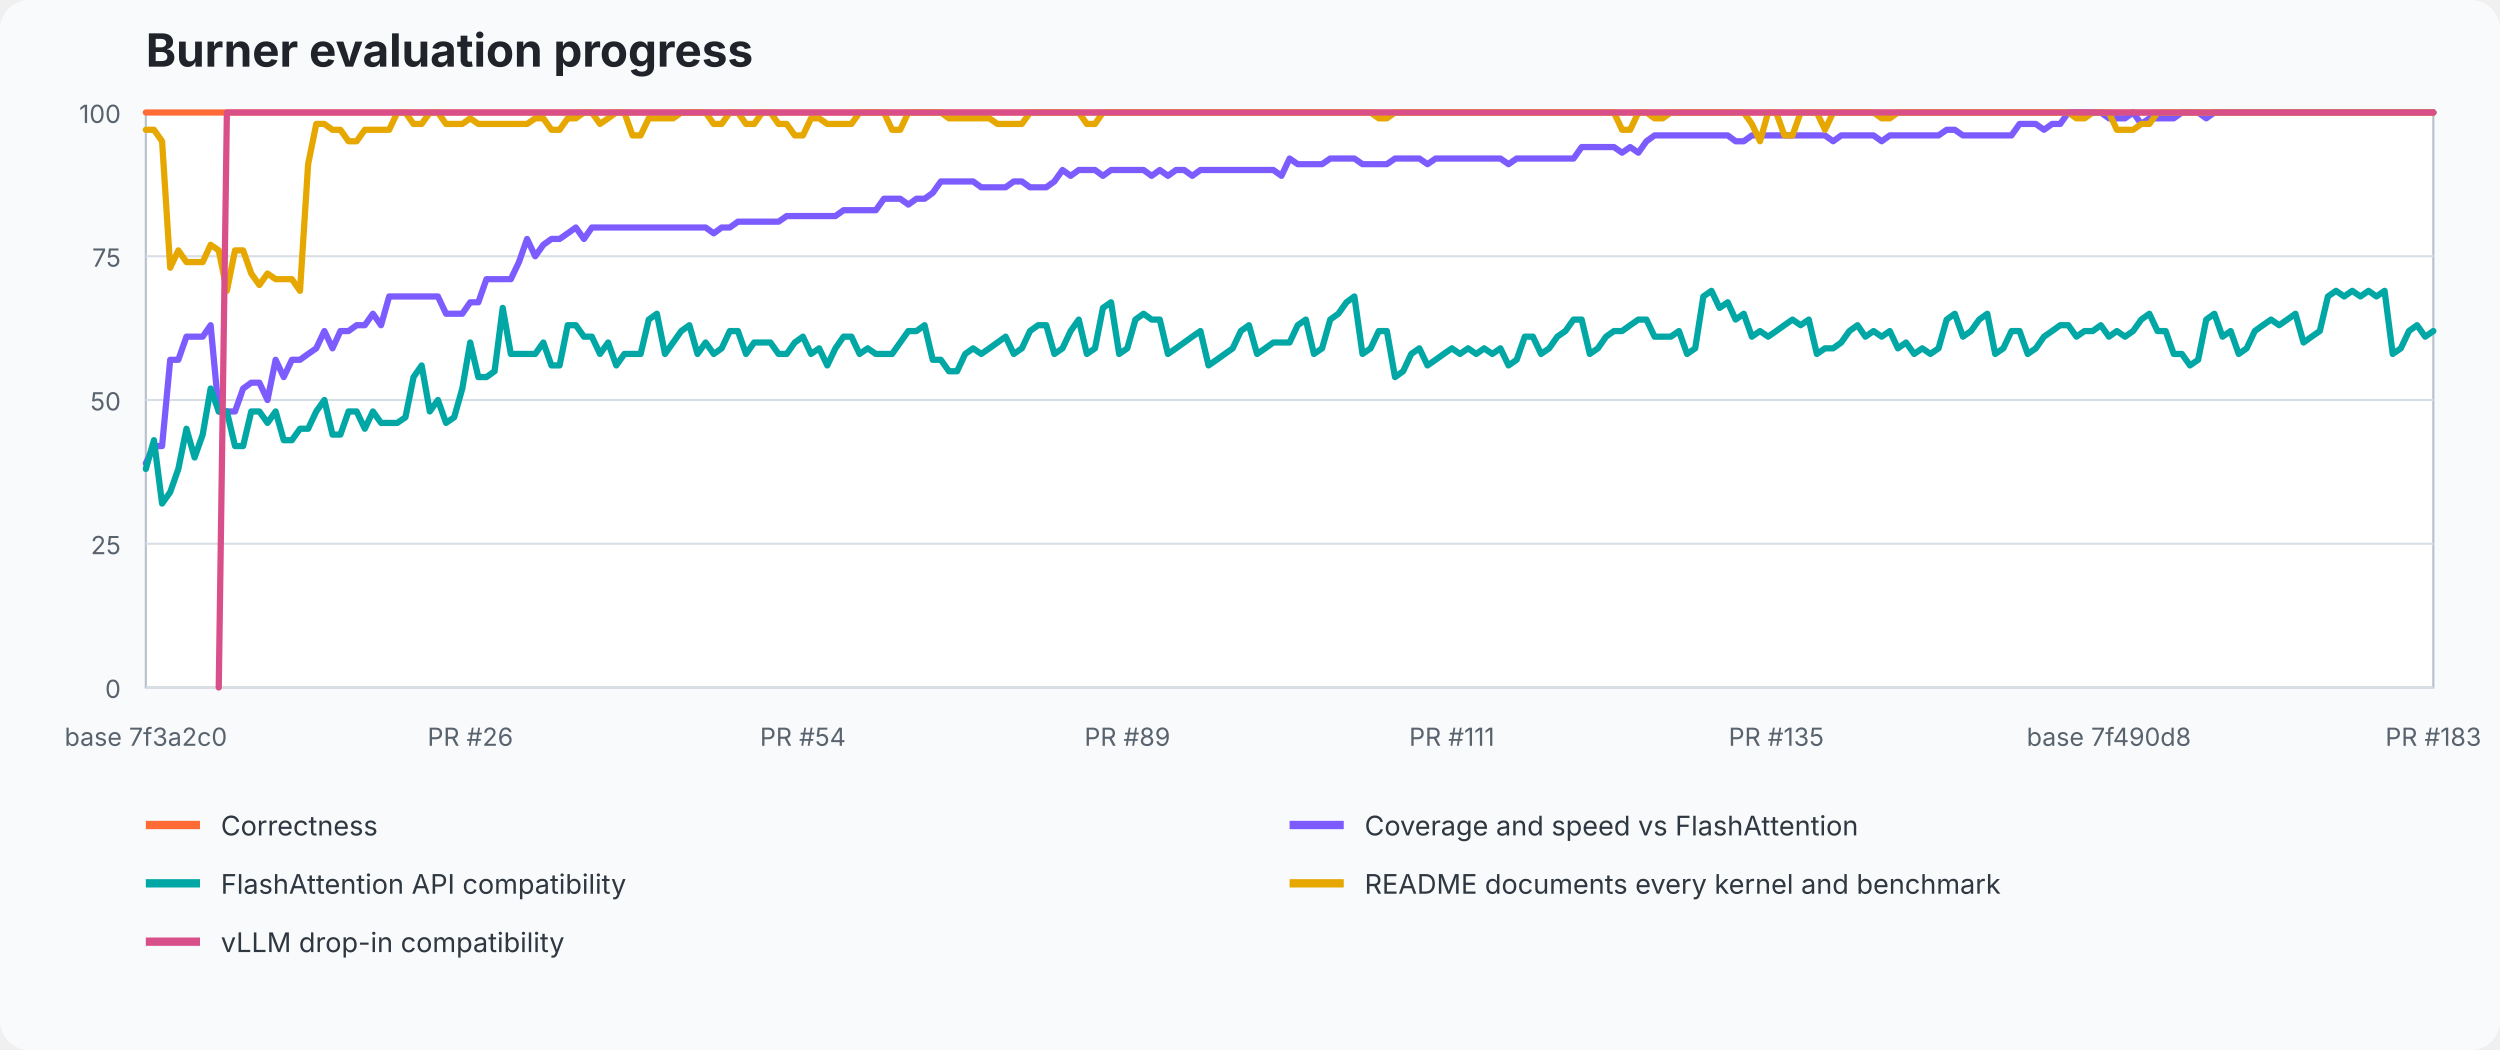
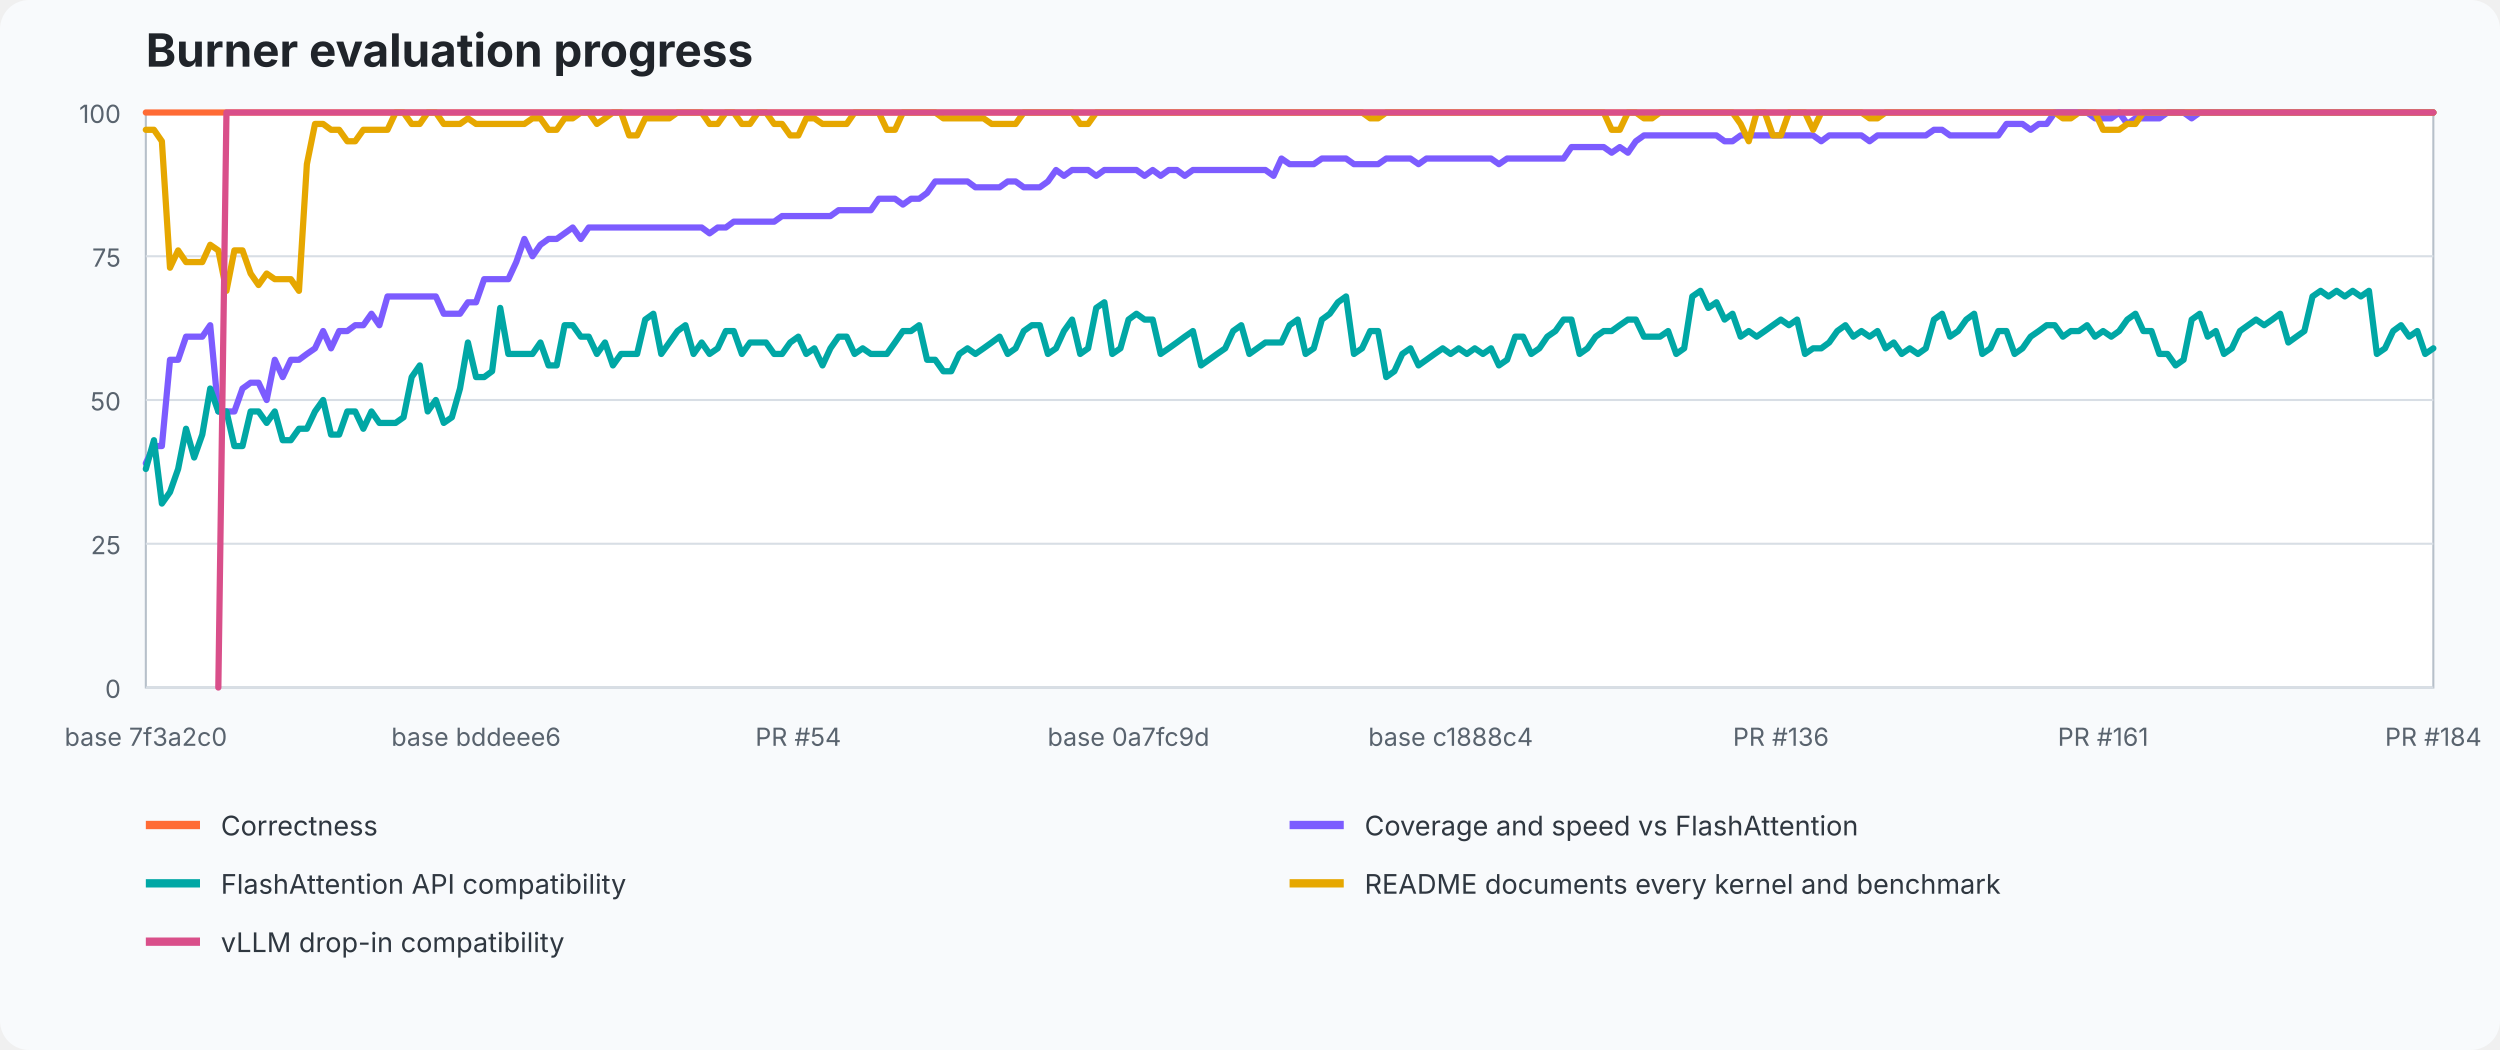
<svg xmlns="http://www.w3.org/2000/svg" width="1200" height="504" viewBox="0 0 1200 504" role="img" aria-labelledby="title desc">
  <style>text{font-family:ui-sans-serif,system-ui,-apple-system,BlinkMacSystemFont,"Segoe UI",sans-serif}.title{font-size:22px;font-weight:700;fill:#20242a}.axis{font-size:12px;fill:#59636e}.legend{font-size:13px;fill:#2f3740}.grid{stroke:#d8dee5;stroke-width:1}.plot{fill:#fff;stroke:#b7c0ca}</style>
  <rect width="100%" height="100%" fill="#f8fafc" rx="14" />
  <text x="70" y="32" class="title">Burner evaluation progress</text>
  <rect x="70" y="54" width="1098" height="276" class="plot" />
  <line x1="70" y1="330" x2="1168" y2="330" class="grid" />
  <text x="58" y="335" text-anchor="end" class="axis">0</text>
  <line x1="70" y1="261" x2="1168" y2="261" class="grid" />
  <text x="58" y="266" text-anchor="end" class="axis">25</text>
  <line x1="70" y1="192" x2="1168" y2="192" class="grid" />
  <text x="58" y="197" text-anchor="end" class="axis">50</text>
  <line x1="70" y1="123" x2="1168" y2="123" class="grid" />
  <text x="58" y="128" text-anchor="end" class="axis">75</text>
  <line x1="70" y1="54" x2="1168" y2="54" class="grid" />
  <text x="58" y="59" text-anchor="end" class="axis">100</text>
-   <polyline points="70.0,54.0 73.9,54.0 77.8,54.0 81.7,54.0 85.6,54.0 89.5,54.0 93.4,54.0 97.3,54.0 101.1,54.0 105.0,54.0 108.9,54.0 112.8,54.0 116.7,54.0 120.6,54.0 124.5,54.0 128.4,54.0 132.3,54.0 136.2,54.0 140.1,54.0 144.0,54.0 147.9,54.0 151.8,54.0 155.7,54.0 159.6,54.0 163.4,54.0 167.3,54.0 171.2,54.0 175.1,54.0 179.0,54.0 182.9,54.0 186.8,54.0 190.7,54.0 194.6,54.0 198.5,54.0 202.4,54.0 206.3,54.0 210.2,54.0 214.1,54.0 218.0,54.0 221.9,54.0 225.7,54.0 229.6,54.0 233.5,54.0 237.4,54.0 241.3,54.0 245.2,54.0 249.1,54.0 253.0,54.0 256.9,54.0 260.8,54.0 264.7,54.0 268.6,54.0 272.5,54.0 276.4,54.0 280.3,54.0 284.1,54.0 288.0,54.0 291.9,54.0 295.8,54.0 299.7,54.0 303.6,54.0 307.5,54.0 311.4,54.0 315.3,54.0 319.2,54.0 323.1,54.0 327.0,54.0 330.9,54.0 334.8,54.0 338.7,54.0 342.6,54.0 346.4,54.0 350.3,54.0 354.2,54.0 358.1,54.0 362.0,54.0 365.9,54.0 369.8,54.0 373.7,54.0 377.6,54.0 381.5,54.0 385.4,54.0 389.3,54.0 393.2,54.0 397.1,54.0 401.0,54.0 404.9,54.0 408.7,54.0 412.6,54.0 416.5,54.0 420.4,54.0 424.3,54.0 428.2,54.0 432.1,54.0 436.0,54.0 439.9,54.0 443.8,54.0 447.7,54.0 451.6,54.0 455.5,54.0 459.4,54.0 463.3,54.0 467.1,54.0 471.0,54.0 474.9,54.0 478.8,54.0 482.7,54.0 486.6,54.0 490.5,54.0 494.4,54.0 498.3,54.0 502.2,54.0 506.1,54.0 510.0,54.0 513.9,54.0 517.8,54.0 521.7,54.0 525.6,54.0 529.4,54.0 533.3,54.0 537.2,54.0 541.1,54.0 545.0,54.0 548.9,54.0 552.8,54.0 556.7,54.0 560.6,54.0 564.5,54.0 568.4,54.0 572.3,54.0 576.2,54.0 580.1,54.0 584.0,54.0 587.9,54.0 591.7,54.0 595.6,54.0 599.5,54.0 603.4,54.0 607.3,54.0 611.2,54.0 615.1,54.0 619.0,54.0 622.9,54.0 626.8,54.0 630.7,54.0 634.6,54.0 638.5,54.0 642.4,54.0 646.3,54.0 650.1,54.0 654.0,54.0 657.9,54.0 661.8,54.0 665.7,54.0 669.6,54.0 673.5,54.0 677.4,54.0 681.3,54.0 685.2,54.0 689.1,54.0 693.0,54.0 696.9,54.0 700.8,54.0 704.7,54.0 708.6,54.0 712.4,54.0 716.3,54.0 720.2,54.0 724.1,54.0 728.0,54.0 731.9,54.0 735.8,54.0 739.7,54.0 743.6,54.0 747.5,54.0 751.4,54.0 755.3,54.0 759.2,54.0 763.1,54.0 767.0,54.0 770.9,54.0 774.7,54.0 778.6,54.0 782.5,54.0 786.4,54.0 790.3,54.0 794.2,54.0 798.1,54.0 802.0,54.0 805.9,54.0 809.8,54.0 813.7,54.0 817.6,54.0 821.5,54.0 825.4,54.0 829.3,54.0 833.1,54.0 837.0,54.0 840.9,54.0 844.8,54.0 848.7,54.0 852.6,54.0 856.5,54.0 860.4,54.0 864.3,54.0 868.2,54.0 872.1,54.0 876.0,54.0 879.9,54.0 883.8,54.0 887.7,54.0 891.6,54.0 895.4,54.0 899.3,54.0 903.2,54.0 907.1,54.0 911.0,54.0 914.9,54.0 918.8,54.0 922.7,54.0 926.6,54.0 930.5,54.0 934.4,54.0 938.3,54.0 942.2,54.0 946.1,54.0 950.0,54.0 953.9,54.0 957.7,54.0 961.6,54.0 965.5,54.0 969.4,54.0 973.3,54.0 977.2,54.0 981.1,54.0 985.0,54.0 988.9,54.0 992.8,54.0 996.7,54.0 1000.6,54.0 1004.5,54.0 1008.4,54.0 1012.3,54.0 1016.1,54.0 1020.0,54.0 1023.9,54.0 1027.8,54.0 1031.7,54.0 1035.6,54.0 1039.5,54.0 1043.4,54.0 1047.3,54.0 1051.2,54.0 1055.1,54.0 1059.0,54.0 1062.9,54.0 1066.8,54.0 1070.7,54.0 1074.6,54.0 1078.4,54.0 1082.3,54.0 1086.2,54.0 1090.1,54.0 1094.0,54.0 1097.9,54.0 1101.8,54.0 1105.7,54.0 1109.6,54.0 1113.5,54.0 1117.4,54.0 1121.3,54.0 1125.2,54.0 1129.1,54.0 1133.0,54.0 1136.9,54.0 1140.7,54.0 1144.6,54.0 1148.5,54.0 1152.4,54.0 1156.3,54.0 1160.2,54.0 1164.1,54.0 1168.0,54.0" fill="none" stroke="#ff6b35" stroke-width="3" stroke-linejoin="round" stroke-linecap="round" />
-   <polyline points="70.0,222.4 73.9,214.1 77.8,214.1 81.7,172.7 85.6,172.7 89.5,161.6 93.4,161.6 97.3,161.6 101.1,156.1 105.0,197.5 108.9,197.5 112.8,197.5 116.7,186.5 120.6,183.7 124.5,183.7 128.4,192.0 132.3,172.7 136.2,181.0 140.1,172.7 144.0,172.7 147.9,169.9 151.8,167.2 155.7,158.9 159.6,167.2 163.4,158.9 167.3,158.9 171.2,156.1 175.1,156.1 179.0,150.6 182.9,156.1 186.8,142.3 190.7,142.3 194.6,142.3 198.5,142.3 202.4,142.3 206.3,142.3 210.2,142.3 214.1,150.6 218.0,150.6 221.9,150.6 225.7,145.1 229.6,145.1 233.5,134.0 237.4,134.0 241.3,134.0 245.2,134.0 249.1,125.8 253.0,114.7 256.9,123.0 260.8,117.5 264.7,114.7 268.6,114.7 272.5,112.0 276.4,109.2 280.3,114.7 284.1,109.2 288.0,109.2 291.9,109.2 295.8,109.2 299.7,109.2 303.6,109.2 307.5,109.2 311.4,109.2 315.3,109.2 319.2,109.2 323.1,109.2 327.0,109.2 330.9,109.2 334.8,109.2 338.7,109.2 342.6,112.0 346.4,109.2 350.3,109.2 354.2,106.4 358.1,106.4 362.0,106.4 365.9,106.4 369.8,106.4 373.7,106.4 377.6,103.7 381.5,103.7 385.4,103.7 389.3,103.7 393.2,103.7 397.1,103.7 401.0,103.7 404.9,100.9 408.7,100.9 412.6,100.9 416.5,100.9 420.4,100.9 424.3,95.4 428.2,95.4 432.1,95.4 436.0,98.2 439.9,95.4 443.8,95.4 447.7,92.6 451.6,87.1 455.5,87.1 459.4,87.1 463.3,87.1 467.1,87.1 471.0,89.9 474.9,89.9 478.8,89.9 482.7,89.9 486.6,87.1 490.5,87.1 494.4,89.9 498.3,89.9 502.2,89.9 506.1,87.1 510.0,81.6 513.9,84.4 517.8,81.6 521.7,81.6 525.6,81.6 529.4,84.4 533.3,81.6 537.2,81.6 541.1,81.6 545.0,81.6 548.9,81.6 552.8,84.4 556.7,81.6 560.6,84.4 564.5,81.6 568.4,81.6 572.3,84.4 576.2,81.6 580.1,81.6 584.0,81.6 587.9,81.6 591.7,81.6 595.6,81.6 599.5,81.6 603.4,81.6 607.3,81.6 611.2,81.6 615.1,84.4 619.0,76.1 622.9,78.8 626.8,78.8 630.7,78.8 634.6,78.8 638.5,76.1 642.4,76.1 646.3,76.1 650.1,76.1 654.0,78.8 657.9,78.8 661.8,78.8 665.7,78.8 669.6,76.1 673.5,76.1 677.4,76.1 681.3,76.1 685.2,78.8 689.1,76.1 693.0,76.1 696.9,76.1 700.8,76.1 704.7,76.1 708.6,76.1 712.4,76.1 716.3,76.1 720.2,76.1 724.1,78.8 728.0,76.1 731.9,76.1 735.8,76.1 739.7,76.1 743.6,76.1 747.5,76.1 751.4,76.1 755.3,76.1 759.2,70.6 763.1,70.6 767.0,70.6 770.9,70.6 774.7,70.6 778.6,73.3 782.5,70.6 786.4,73.3 790.3,67.8 794.2,65.0 798.1,65.0 802.0,65.0 805.9,65.0 809.8,65.0 813.7,65.0 817.6,65.0 821.5,65.0 825.4,65.0 829.3,65.0 833.1,67.8 837.0,67.8 840.9,65.0 844.8,65.0 848.7,65.0 852.6,65.0 856.5,65.0 860.4,65.0 864.3,65.0 868.2,65.0 872.1,65.0 876.0,65.0 879.9,67.8 883.8,65.0 887.7,65.0 891.6,65.0 895.4,65.0 899.3,65.0 903.2,67.8 907.1,65.0 911.0,65.0 914.9,65.0 918.8,65.0 922.7,65.0 926.6,65.0 930.5,65.0 934.4,62.3 938.3,62.3 942.2,65.0 946.1,65.0 950.0,65.0 953.9,65.0 957.7,65.0 961.6,65.0 965.5,65.0 969.4,59.5 973.3,59.5 977.2,59.5 981.1,62.3 985.0,59.5 988.9,59.5 992.8,54.0 996.7,54.0 1000.6,54.0 1004.5,54.0 1008.4,54.0 1012.3,56.8 1016.1,56.8 1020.0,56.8 1023.9,54.0 1027.8,59.5 1031.7,56.8 1035.6,56.8 1039.5,56.8 1043.4,56.8 1047.3,54.0 1051.2,54.0 1055.1,54.0 1059.0,56.8 1062.9,54.0 1066.8,54.0 1070.7,54.0 1074.6,54.0 1078.4,54.0 1082.3,54.0 1086.2,54.0 1090.1,54.0 1094.0,54.0 1097.9,54.0 1101.8,54.0 1105.7,54.0 1109.6,54.0 1113.5,54.0 1117.4,54.0 1121.3,54.0 1125.2,54.0 1129.1,54.0 1133.0,54.0 1136.9,54.0 1140.7,54.0 1144.6,54.0 1148.5,54.0 1152.4,54.0 1156.3,54.0 1160.2,54.0 1164.1,54.0 1168.0,54.0" fill="none" stroke="#7c5cff" stroke-width="3" stroke-linejoin="round" stroke-linecap="round" />
-   <polyline points="70.0,225.1 73.9,211.3 77.8,241.7 81.7,236.2 85.6,225.1 89.5,205.8 93.4,219.6 97.3,208.6 101.1,186.5 105.0,197.5 108.9,197.5 112.8,214.1 116.7,214.1 120.6,197.5 124.5,197.5 128.4,203.0 132.3,197.5 136.2,211.3 140.1,211.3 144.0,205.8 147.9,205.8 151.8,197.5 155.7,192.0 159.6,208.6 163.4,208.6 167.3,197.5 171.2,197.5 175.1,205.8 179.0,197.5 182.9,203.0 186.8,203.0 190.7,203.0 194.6,200.3 198.5,181.0 202.4,175.4 206.3,197.5 210.2,192.0 214.1,203.0 218.0,200.3 221.9,186.5 225.7,164.4 229.6,181.0 233.5,181.0 237.4,178.2 241.3,147.8 245.2,169.9 249.1,169.9 253.0,169.9 256.9,169.9 260.8,164.4 264.7,175.4 268.6,175.4 272.5,156.1 276.4,156.1 280.3,161.6 284.1,161.6 288.0,169.9 291.9,164.4 295.8,175.4 299.7,169.9 303.6,169.9 307.5,169.9 311.4,153.4 315.3,150.6 319.2,169.9 323.1,164.4 327.0,158.9 330.9,156.1 334.8,169.9 338.7,164.4 342.6,169.9 346.4,167.2 350.3,158.9 354.2,158.9 358.1,169.9 362.0,164.4 365.9,164.4 369.8,164.4 373.7,169.9 377.6,169.9 381.5,164.4 385.4,161.6 389.3,169.9 393.2,167.2 397.1,175.4 401.0,167.2 404.9,161.6 408.7,161.6 412.6,169.9 416.5,167.2 420.4,169.9 424.3,169.9 428.2,169.9 432.1,164.4 436.0,158.9 439.9,158.9 443.8,156.1 447.7,172.7 451.6,172.7 455.5,178.2 459.4,178.2 463.3,169.9 467.1,167.2 471.0,169.9 474.9,167.2 478.8,164.4 482.7,161.6 486.6,169.9 490.5,167.2 494.4,158.9 498.3,156.1 502.2,156.1 506.1,169.9 510.0,167.2 513.9,158.9 517.8,153.4 521.7,169.9 525.6,167.2 529.4,147.8 533.3,145.1 537.2,169.9 541.1,167.2 545.0,153.4 548.9,150.6 552.8,153.4 556.7,153.4 560.6,169.9 564.5,167.2 568.4,164.4 572.3,161.6 576.2,158.9 580.1,175.4 584.0,172.7 587.9,169.9 591.7,167.2 595.6,158.9 599.5,156.1 603.4,169.9 607.3,167.2 611.2,164.4 615.1,164.4 619.0,164.4 622.9,156.1 626.8,153.4 630.7,169.9 634.6,167.2 638.5,153.4 642.4,150.6 646.3,145.1 650.1,142.3 654.0,169.9 657.9,167.2 661.8,158.9 665.7,158.9 669.6,181.0 673.5,178.2 677.4,169.9 681.3,167.2 685.2,175.4 689.1,172.7 693.0,169.9 696.9,167.2 700.8,169.9 704.7,167.2 708.6,169.9 712.4,167.2 716.3,169.9 720.2,167.2 724.1,175.4 728.0,172.7 731.9,161.6 735.8,161.6 739.7,169.9 743.6,167.2 747.5,161.6 751.4,158.9 755.3,153.4 759.2,153.4 763.1,169.9 767.0,167.2 770.9,161.6 774.7,158.9 778.6,158.9 782.5,156.1 786.4,153.4 790.3,153.4 794.2,161.6 798.1,161.6 802.0,161.6 805.9,158.9 809.8,169.9 813.7,167.2 817.6,142.3 821.5,139.6 825.4,147.8 829.3,145.1 833.1,153.4 837.0,150.6 840.9,161.6 844.8,158.9 848.7,161.6 852.6,158.9 856.5,156.1 860.4,153.4 864.3,156.1 868.2,153.4 872.1,169.9 876.0,167.2 879.9,167.2 883.8,164.4 887.7,158.9 891.6,156.1 895.4,161.6 899.3,158.9 903.2,161.6 907.1,158.9 911.0,167.2 914.9,164.4 918.8,169.9 922.7,167.2 926.6,169.9 930.5,167.2 934.4,153.4 938.3,150.6 942.2,161.6 946.1,158.9 950.0,153.4 953.9,150.6 957.7,169.9 961.6,167.2 965.5,158.9 969.4,158.9 973.3,169.9 977.2,167.2 981.1,161.6 985.0,158.9 988.9,156.1 992.8,156.1 996.7,161.6 1000.6,158.9 1004.5,158.9 1008.4,156.1 1012.3,161.6 1016.1,158.9 1020.0,161.6 1023.9,158.9 1027.8,153.4 1031.7,150.6 1035.6,158.9 1039.5,158.9 1043.4,169.9 1047.3,169.9 1051.2,175.4 1055.1,172.7 1059.0,153.4 1062.9,150.6 1066.8,161.6 1070.7,158.9 1074.6,169.9 1078.4,167.2 1082.3,158.9 1086.2,156.1 1090.1,153.4 1094.0,156.1 1097.9,153.4 1101.8,150.6 1105.7,164.4 1109.6,161.6 1113.5,158.9 1117.4,142.3 1121.3,139.6 1125.2,142.3 1129.1,139.6 1133.0,142.3 1136.9,139.6 1140.7,142.3 1144.6,139.6 1148.5,169.9 1152.4,167.2 1156.3,158.9 1160.2,156.1 1164.1,161.6 1168.0,158.9" fill="none" stroke="#00a7a5" stroke-width="3" stroke-linejoin="round" stroke-linecap="round" />
-   <polyline points="70.0,62.3 73.9,62.3 77.8,67.8 81.7,128.5 85.6,120.2 89.5,125.8 93.4,125.8 97.3,125.8 101.1,117.5 105.0,120.2 108.9,139.6 112.8,120.2 116.7,120.2 120.6,131.3 124.5,136.8 128.4,131.3 132.3,134.0 136.2,134.0 140.1,134.0 144.0,139.6 147.9,78.8 151.8,59.5 155.7,59.5 159.6,62.3 163.4,62.3 167.3,67.8 171.2,67.8 175.1,62.3 179.0,62.3 182.9,62.3 186.8,62.3 190.7,54.0 194.6,54.0 198.5,59.5 202.4,59.5 206.3,54.0 210.2,54.0 214.1,59.5 218.0,59.5 221.9,59.5 225.7,56.8 229.6,59.5 233.5,59.5 237.4,59.5 241.3,59.5 245.2,59.5 249.1,59.5 253.0,59.5 256.9,56.8 260.8,56.8 264.7,62.3 268.6,62.3 272.5,56.8 276.4,56.8 280.3,54.0 284.1,54.0 288.0,59.5 291.9,56.8 295.8,54.0 299.7,54.0 303.6,65.0 307.5,65.0 311.4,56.8 315.3,56.8 319.2,56.8 323.1,56.8 327.0,54.0 330.9,54.0 334.8,54.0 338.7,54.0 342.6,59.5 346.4,59.5 350.3,54.0 354.2,54.0 358.1,59.5 362.0,59.5 365.9,54.0 369.8,54.0 373.7,59.5 377.6,59.5 381.5,65.0 385.4,65.0 389.3,56.8 393.2,56.8 397.1,59.5 401.0,59.5 404.9,59.5 408.7,59.5 412.6,54.0 416.5,54.0 420.4,54.0 424.3,54.0 428.2,62.3 432.1,62.3 436.0,54.0 439.9,54.0 443.8,54.0 447.7,54.0 451.6,54.0 455.5,56.8 459.4,56.8 463.3,56.8 467.1,56.8 471.0,56.8 474.9,56.8 478.8,59.5 482.7,59.5 486.6,59.5 490.5,59.5 494.4,54.0 498.3,54.0 502.2,54.0 506.1,54.0 510.0,54.0 513.9,54.0 517.8,54.0 521.7,59.5 525.6,59.5 529.4,54.0 533.3,54.0 537.2,54.0 541.1,54.0 545.0,54.0 548.9,54.0 552.8,54.0 556.7,54.0 560.6,54.0 564.5,54.0 568.4,54.0 572.3,54.0 576.2,54.0 580.1,54.0 584.0,54.0 587.9,54.0 591.7,54.0 595.6,54.0 599.5,54.0 603.4,54.0 607.3,54.0 611.2,54.0 615.1,54.0 619.0,54.0 622.9,54.0 626.8,54.0 630.7,54.0 634.6,54.0 638.5,54.0 642.4,54.0 646.3,54.0 650.1,54.0 654.0,54.0 657.9,54.0 661.8,56.8 665.7,56.8 669.6,54.0 673.5,54.0 677.4,54.0 681.3,54.0 685.2,54.0 689.1,54.0 693.0,54.0 696.9,54.0 700.8,54.0 704.7,54.0 708.6,54.0 712.4,54.0 716.3,54.0 720.2,54.0 724.1,54.0 728.0,54.0 731.9,54.0 735.8,54.0 739.7,54.0 743.6,54.0 747.5,54.0 751.4,54.0 755.3,54.0 759.2,54.0 763.1,54.0 767.0,54.0 770.9,54.0 774.7,54.0 778.6,62.3 782.5,62.3 786.4,54.0 790.3,54.0 794.2,56.8 798.1,56.8 802.0,54.0 805.9,54.0 809.8,54.0 813.7,54.0 817.6,54.0 821.5,54.0 825.4,54.0 829.3,54.0 833.1,54.0 837.0,54.0 840.9,59.5 844.8,67.8 848.7,54.0 852.6,54.0 856.5,65.0 860.4,65.0 864.3,54.0 868.2,54.0 872.1,54.0 876.0,62.3 879.9,54.0 883.8,54.0 887.7,54.0 891.6,54.0 895.4,54.0 899.3,54.0 903.2,56.8 907.1,56.8 911.0,54.0 914.9,54.0 918.8,54.0 922.7,54.0 926.6,54.0 930.5,54.0 934.4,54.0 938.3,54.0 942.2,54.0 946.1,54.0 950.0,54.0 953.9,54.0 957.7,54.0 961.6,54.0 965.5,54.0 969.4,54.0 973.3,54.0 977.2,54.0 981.1,54.0 985.0,54.0 988.9,54.0 992.8,54.0 996.7,56.8 1000.6,56.8 1004.5,54.0 1008.4,54.0 1012.3,54.0 1016.1,62.3 1020.0,62.3 1023.9,62.3 1027.8,59.5 1031.7,59.5 1035.6,54.0 1039.5,54.0 1043.4,54.0 1047.3,54.0 1051.2,54.0 1055.1,54.0 1059.0,54.0 1062.9,54.0 1066.8,54.0 1070.7,54.0 1074.6,54.0 1078.4,54.0 1082.3,54.0 1086.2,54.0 1090.1,54.0 1094.0,54.0 1097.9,54.0 1101.8,54.0 1105.7,54.0 1109.6,54.0 1113.5,54.0 1117.4,54.0 1121.3,54.0 1125.2,54.0 1129.1,54.0 1133.0,54.0 1136.9,54.0 1140.7,54.0 1144.6,54.0 1148.5,54.0 1152.4,54.0 1156.3,54.0 1160.2,54.0 1164.1,54.0 1168.0,54.0" fill="none" stroke="#e6a700" stroke-width="3" stroke-linejoin="round" stroke-linecap="round" />
-   <polyline points="105.0,330.0 108.9,54.0 112.8,54.0 116.7,54.0 120.6,54.0 124.5,54.0 128.4,54.0 132.3,54.0 136.2,54.0 140.1,54.0 144.0,54.0 147.9,54.0 151.8,54.0 155.7,54.0 159.6,54.0 163.4,54.0 167.3,54.0 171.2,54.0 175.1,54.0 179.0,54.0 182.9,54.0 186.8,54.0 190.7,54.0 194.6,54.0 198.5,54.0 202.4,54.0 206.3,54.0 210.2,54.0 214.1,54.0 218.0,54.0 221.9,54.0 225.7,54.0 229.6,54.0 233.5,54.0 237.4,54.0 241.3,54.0 245.2,54.0 249.1,54.0 253.0,54.0 256.9,54.0 260.8,54.0 264.7,54.0 268.6,54.0 272.5,54.0 276.4,54.0 280.3,54.0 284.1,54.0 288.0,54.0 291.9,54.0 295.8,54.0 299.7,54.0 303.6,54.0 307.5,54.0 311.4,54.0 315.3,54.0 319.2,54.0 323.1,54.0 327.0,54.0 330.9,54.0 334.8,54.0 338.7,54.0 342.6,54.0 346.4,54.0 350.3,54.0 354.2,54.0 358.1,54.0 362.0,54.0 365.9,54.0 369.8,54.0 373.7,54.0 377.6,54.0 381.5,54.0 385.4,54.0 389.3,54.0 393.2,54.0 397.1,54.0 401.0,54.0 404.9,54.0 408.7,54.0 412.6,54.0 416.5,54.0 420.4,54.0 424.3,54.0 428.2,54.0 432.1,54.0 436.0,54.0 439.9,54.0 443.8,54.0 447.7,54.0 451.6,54.0 455.5,54.0 459.4,54.0 463.3,54.0 467.1,54.0 471.0,54.0 474.9,54.0 478.8,54.0 482.7,54.0 486.6,54.0 490.5,54.0 494.4,54.0 498.3,54.0 502.2,54.0 506.1,54.0 510.0,54.0 513.9,54.0 517.8,54.0 521.7,54.0 525.6,54.0 529.4,54.0 533.3,54.0 537.2,54.0 541.1,54.0 545.0,54.0 548.9,54.0 552.8,54.0 556.7,54.0 560.6,54.0 564.5,54.0 568.4,54.0 572.3,54.0 576.2,54.0 580.1,54.0 584.0,54.0 587.9,54.0 591.7,54.0 595.6,54.0 599.5,54.0 603.4,54.0 607.3,54.0 611.2,54.0 615.1,54.0 619.0,54.0 622.9,54.0 626.8,54.0 630.7,54.0 634.6,54.0 638.5,54.0 642.4,54.0 646.3,54.0 650.1,54.0 654.0,54.0 657.9,54.0 661.8,54.0 665.7,54.0 669.6,54.0 673.5,54.0 677.4,54.0 681.3,54.0 685.2,54.0 689.1,54.0 693.0,54.0 696.9,54.0 700.8,54.0 704.7,54.0 708.6,54.0 712.4,54.0 716.3,54.0 720.2,54.0 724.1,54.0 728.0,54.0 731.9,54.0 735.8,54.0 739.7,54.0 743.6,54.0 747.5,54.0 751.4,54.0 755.3,54.0 759.2,54.0 763.1,54.0 767.0,54.0 770.9,54.0 774.7,54.0 778.6,54.0 782.5,54.0 786.4,54.0 790.3,54.0 794.2,54.0 798.1,54.0 802.0,54.0 805.9,54.0 809.8,54.0 813.7,54.0 817.6,54.0 821.5,54.0 825.4,54.0 829.3,54.0 833.1,54.0 837.0,54.0 840.9,54.0 844.8,54.0 848.7,54.0 852.6,54.0 856.5,54.0 860.4,54.0 864.3,54.0 868.2,54.0 872.1,54.0 876.0,54.0 879.9,54.0 883.8,54.0 887.7,54.0 891.6,54.0 895.4,54.0 899.3,54.0 903.2,54.0 907.1,54.0 911.0,54.0 914.9,54.0 918.8,54.0 922.7,54.0 926.6,54.0 930.5,54.0 934.4,54.0 938.3,54.0 942.2,54.0 946.1,54.0 950.0,54.0 953.9,54.0 957.7,54.0 961.6,54.0 965.5,54.0 969.4,54.0 973.3,54.0 977.2,54.0 981.1,54.0 985.0,54.0 988.9,54.0 992.8,54.0 996.7,54.0 1000.6,54.0 1004.5,54.0 1008.4,54.0 1012.3,54.0 1016.1,54.0 1020.0,54.0 1023.9,54.0 1027.8,54.0 1031.7,54.0 1035.6,54.0 1039.5,54.0 1043.4,54.0 1047.3,54.0 1051.2,54.0 1055.1,54.0 1059.0,54.0 1062.9,54.0 1066.8,54.0 1070.7,54.0 1074.6,54.0 1078.4,54.0 1082.3,54.0 1086.2,54.0 1090.1,54.0 1094.0,54.0 1097.9,54.0 1101.8,54.0 1105.7,54.0 1109.6,54.0 1113.5,54.0 1117.4,54.0 1121.3,54.0 1125.2,54.0 1129.1,54.0 1133.0,54.0 1136.9,54.0 1140.7,54.0 1144.6,54.0 1148.5,54.0 1152.4,54.0 1156.3,54.0 1160.2,54.0 1164.1,54.0 1168.0,54.0" fill="none" stroke="#d94f8a" stroke-width="3" stroke-linejoin="round" stroke-linecap="round" />
+   <polyline points="70.0,54.0 73.9,54.0 77.7,54.0 81.6,54.0 85.5,54.0 89.3,54.0 93.2,54.0 97.1,54.0 100.9,54.0 104.8,54.0 108.7,54.0 112.5,54.0 116.4,54.0 120.3,54.0 124.1,54.0 128.0,54.0 131.9,54.0 135.7,54.0 139.6,54.0 143.5,54.0 147.3,54.0 151.2,54.0 155.1,54.0 158.9,54.0 162.8,54.0 166.7,54.0 170.5,54.0 174.4,54.0 178.3,54.0 182.1,54.0 186.0,54.0 189.9,54.0 193.7,54.0 197.6,54.0 201.5,54.0 205.3,54.0 209.2,54.0 213.0,54.0 216.9,54.0 220.8,54.0 224.6,54.0 228.5,54.0 232.4,54.0 236.2,54.0 240.1,54.0 244.0,54.0 247.8,54.0 251.7,54.0 255.6,54.0 259.4,54.0 263.3,54.0 267.2,54.0 271.0,54.0 274.9,54.0 278.8,54.0 282.6,54.0 286.5,54.0 290.4,54.0 294.2,54.0 298.1,54.0 302.0,54.0 305.8,54.0 309.7,54.0 313.6,54.0 317.4,54.0 321.3,54.0 325.2,54.0 329.0,54.0 332.9,54.0 336.8,54.0 340.6,54.0 344.5,54.0 348.4,54.0 352.2,54.0 356.1,54.0 360.0,54.0 363.8,54.0 367.7,54.0 371.6,54.0 375.4,54.0 379.3,54.0 383.2,54.0 387.0,54.0 390.9,54.0 394.8,54.0 398.6,54.0 402.5,54.0 406.4,54.0 410.2,54.0 414.1,54.0 418.0,54.0 421.8,54.0 425.7,54.0 429.6,54.0 433.4,54.0 437.3,54.0 441.2,54.0 445.0,54.0 448.9,54.0 452.8,54.0 456.6,54.0 460.5,54.0 464.4,54.0 468.2,54.0 472.1,54.0 476.0,54.0 479.8,54.0 483.7,54.0 487.5,54.0 491.4,54.0 495.3,54.0 499.1,54.0 503.0,54.0 506.9,54.0 510.7,54.0 514.6,54.0 518.5,54.0 522.3,54.0 526.2,54.0 530.1,54.0 533.9,54.0 537.8,54.0 541.7,54.0 545.5,54.0 549.4,54.0 553.3,54.0 557.1,54.0 561.0,54.0 564.9,54.0 568.7,54.0 572.6,54.0 576.5,54.0 580.3,54.0 584.2,54.0 588.1,54.0 591.9,54.0 595.8,54.0 599.7,54.0 603.5,54.0 607.4,54.0 611.3,54.0 615.1,54.0 619.0,54.0 622.9,54.0 626.7,54.0 630.6,54.0 634.5,54.0 638.3,54.0 642.2,54.0 646.1,54.0 649.9,54.0 653.8,54.0 657.7,54.0 661.5,54.0 665.4,54.0 669.3,54.0 673.1,54.0 677.0,54.0 680.9,54.0 684.7,54.0 688.6,54.0 692.5,54.0 696.3,54.0 700.2,54.0 704.1,54.0 707.9,54.0 711.8,54.0 715.7,54.0 719.5,54.0 723.4,54.0 727.3,54.0 731.1,54.0 735.0,54.0 738.9,54.0 742.7,54.0 746.6,54.0 750.5,54.0 754.3,54.0 758.2,54.0 762.0,54.0 765.9,54.0 769.8,54.0 773.6,54.0 777.5,54.0 781.4,54.0 785.2,54.0 789.1,54.0 793.0,54.0 796.8,54.0 800.7,54.0 804.6,54.0 808.4,54.0 812.3,54.0 816.2,54.0 820.0,54.0 823.9,54.0 827.8,54.0 831.6,54.0 835.5,54.0 839.4,54.0 843.2,54.0 847.1,54.0 851.0,54.0 854.8,54.0 858.7,54.0 862.6,54.0 866.4,54.0 870.3,54.0 874.2,54.0 878.0,54.0 881.9,54.0 885.8,54.0 889.6,54.0 893.5,54.0 897.4,54.0 901.2,54.0 905.1,54.0 909.0,54.0 912.8,54.0 916.7,54.0 920.6,54.0 924.4,54.0 928.3,54.0 932.2,54.0 936.0,54.0 939.9,54.0 943.8,54.0 947.6,54.0 951.5,54.0 955.4,54.0 959.2,54.0 963.1,54.0 967.0,54.0 970.8,54.0 974.7,54.0 978.6,54.0 982.4,54.0 986.3,54.0 990.2,54.0 994.0,54.0 997.9,54.0 1001.8,54.0 1005.6,54.0 1009.5,54.0 1013.4,54.0 1017.2,54.0 1021.1,54.0 1025.0,54.0 1028.8,54.0 1032.7,54.0 1036.5,54.0 1040.4,54.0 1044.3,54.0 1048.1,54.0 1052.0,54.0 1055.9,54.0 1059.7,54.0 1063.6,54.0 1067.5,54.0 1071.3,54.0 1075.2,54.0 1079.1,54.0 1082.9,54.0 1086.8,54.0 1090.7,54.0 1094.5,54.0 1098.4,54.0 1102.3,54.0 1106.1,54.0 1110.0,54.0 1113.9,54.0 1117.7,54.0 1121.6,54.0 1125.5,54.0 1129.3,54.0 1133.2,54.0 1137.1,54.0 1140.9,54.0 1144.8,54.0 1148.7,54.0 1152.5,54.0 1156.4,54.0 1160.3,54.0 1164.1,54.0 1168.0,54.0" fill="none" stroke="#ff6b35" stroke-width="3" stroke-linejoin="round" stroke-linecap="round" />
+   <polyline points="70.0,222.4 73.9,214.1 77.7,214.1 81.6,172.7 85.5,172.7 89.3,161.6 93.2,161.6 97.1,161.6 100.9,156.1 104.8,197.5 108.7,197.5 112.5,197.5 116.4,186.5 120.3,183.7 124.1,183.7 128.0,192.0 131.9,172.7 135.7,181.0 139.6,172.7 143.5,172.7 147.3,169.9 151.2,167.2 155.1,158.9 158.9,167.2 162.8,158.9 166.7,158.9 170.5,156.1 174.4,156.1 178.3,150.6 182.1,156.1 186.0,142.3 189.9,142.3 193.7,142.3 197.6,142.3 201.5,142.3 205.3,142.3 209.2,142.3 213.0,150.6 216.9,150.6 220.8,150.6 224.6,145.1 228.5,145.1 232.4,134.0 236.2,134.0 240.1,134.0 244.0,134.0 247.8,125.8 251.7,114.7 255.6,123.0 259.4,117.5 263.3,114.7 267.2,114.7 271.0,112.0 274.9,109.2 278.8,114.7 282.6,109.2 286.5,109.2 290.4,109.2 294.2,109.2 298.1,109.2 302.0,109.2 305.8,109.2 309.7,109.2 313.6,109.2 317.4,109.2 321.3,109.2 325.2,109.2 329.0,109.2 332.9,109.2 336.8,109.2 340.6,112.0 344.5,109.2 348.4,109.2 352.2,106.4 356.1,106.4 360.0,106.4 363.8,106.4 367.7,106.4 371.6,106.4 375.4,103.7 379.3,103.7 383.2,103.7 387.0,103.7 390.9,103.7 394.8,103.7 398.6,103.7 402.5,100.9 406.4,100.9 410.2,100.9 414.1,100.9 418.0,100.9 421.8,95.4 425.7,95.4 429.6,95.4 433.4,98.2 437.3,95.4 441.2,95.4 445.0,92.6 448.9,87.1 452.8,87.1 456.6,87.1 460.5,87.1 464.4,87.1 468.2,89.9 472.1,89.9 476.0,89.9 479.8,89.9 483.7,87.1 487.5,87.1 491.4,89.9 495.3,89.9 499.1,89.9 503.0,87.1 506.9,81.6 510.7,84.4 514.6,81.6 518.5,81.6 522.3,81.6 526.2,84.4 530.1,81.6 533.9,81.6 537.8,81.6 541.7,81.6 545.5,81.6 549.4,84.4 553.3,81.6 557.1,84.4 561.0,81.6 564.9,81.6 568.7,84.4 572.6,81.6 576.5,81.6 580.3,81.6 584.2,81.6 588.1,81.6 591.9,81.6 595.8,81.6 599.7,81.6 603.5,81.6 607.4,81.6 611.3,84.4 615.1,76.1 619.0,78.8 622.9,78.8 626.7,78.8 630.6,78.8 634.5,76.1 638.3,76.1 642.2,76.1 646.1,76.1 649.9,78.8 653.8,78.8 657.7,78.8 661.5,78.8 665.4,76.1 669.3,76.1 673.1,76.1 677.0,76.1 680.9,78.8 684.7,76.1 688.6,76.1 692.5,76.1 696.3,76.1 700.2,76.1 704.1,76.1 707.9,76.1 711.8,76.1 715.7,76.1 719.5,78.8 723.4,76.1 727.3,76.1 731.1,76.1 735.0,76.1 738.9,76.1 742.7,76.1 746.6,76.1 750.5,76.1 754.3,70.6 758.2,70.6 762.0,70.6 765.9,70.6 769.8,70.6 773.6,73.3 777.5,70.6 781.4,73.3 785.2,67.8 789.1,65.0 793.0,65.0 796.8,65.0 800.7,65.0 804.6,65.0 808.4,65.0 812.3,65.0 816.2,65.0 820.0,65.0 823.9,65.0 827.8,67.8 831.6,67.8 835.5,65.0 839.4,65.0 843.2,65.0 847.1,65.0 851.0,65.0 854.8,65.0 858.7,65.0 862.6,65.0 866.4,65.0 870.3,65.0 874.2,67.8 878.0,65.0 881.9,65.0 885.8,65.0 889.6,65.0 893.5,65.0 897.4,67.8 901.2,65.0 905.1,65.0 909.0,65.0 912.8,65.0 916.7,65.0 920.6,65.0 924.4,65.0 928.3,62.3 932.2,62.3 936.0,65.0 939.9,65.0 943.8,65.0 947.6,65.0 951.5,65.0 955.4,65.0 959.2,65.0 963.1,59.5 967.0,59.5 970.8,59.5 974.7,62.3 978.6,59.5 982.4,59.5 986.3,54.0 990.2,54.0 994.0,54.0 997.9,54.0 1001.8,54.0 1005.6,56.8 1009.5,56.8 1013.4,56.8 1017.2,54.0 1021.1,59.5 1025.0,56.8 1028.8,56.8 1032.7,56.8 1036.5,56.8 1040.4,54.0 1044.3,54.0 1048.1,54.0 1052.0,56.8 1055.9,54.0 1059.7,54.0 1063.6,54.0 1067.5,54.0 1071.3,54.0 1075.2,54.0 1079.1,54.0 1082.9,54.0 1086.8,54.0 1090.7,54.0 1094.5,54.0 1098.4,54.0 1102.3,54.0 1106.1,54.0 1110.0,54.0 1113.9,54.0 1117.7,54.0 1121.6,54.0 1125.5,54.0 1129.3,54.0 1133.2,54.0 1137.1,54.0 1140.9,54.0 1144.8,54.0 1148.7,54.0 1152.5,54.0 1156.4,54.0 1160.3,54.0 1164.1,54.0 1168.0,54.0" fill="none" stroke="#7c5cff" stroke-width="3" stroke-linejoin="round" stroke-linecap="round" />
+   <polyline points="70.0,225.1 73.9,211.3 77.7,241.7 81.6,236.2 85.5,225.1 89.3,205.8 93.2,219.6 97.1,208.6 100.9,186.5 104.8,197.5 108.7,197.5 112.5,214.1 116.4,214.1 120.3,197.5 124.1,197.5 128.0,203.0 131.9,197.5 135.7,211.3 139.6,211.3 143.5,205.8 147.3,205.8 151.2,197.5 155.1,192.0 158.9,208.6 162.8,208.6 166.7,197.5 170.5,197.5 174.4,205.8 178.3,197.5 182.1,203.0 186.0,203.0 189.9,203.0 193.7,200.3 197.6,181.0 201.5,175.4 205.3,197.5 209.2,192.0 213.0,203.0 216.9,200.3 220.8,186.5 224.6,164.4 228.5,181.0 232.4,181.0 236.2,178.2 240.1,147.8 244.0,169.9 247.8,169.9 251.7,169.9 255.6,169.9 259.4,164.4 263.3,175.4 267.2,175.4 271.0,156.1 274.9,156.1 278.8,161.6 282.6,161.6 286.5,169.9 290.4,164.4 294.2,175.4 298.1,169.9 302.0,169.9 305.8,169.9 309.7,153.4 313.6,150.6 317.4,169.9 321.3,164.4 325.2,158.9 329.0,156.1 332.9,169.9 336.8,164.4 340.6,169.9 344.5,167.2 348.4,158.9 352.2,158.9 356.1,169.9 360.0,164.4 363.8,164.4 367.7,164.4 371.6,169.9 375.4,169.9 379.3,164.4 383.2,161.6 387.0,169.9 390.9,167.2 394.8,175.4 398.6,167.2 402.5,161.6 406.4,161.6 410.2,169.9 414.1,167.2 418.0,169.9 421.8,169.9 425.7,169.9 429.6,164.4 433.4,158.9 437.3,158.9 441.2,156.1 445.0,172.7 448.9,172.7 452.8,178.2 456.6,178.2 460.5,169.9 464.4,167.2 468.2,169.9 472.1,167.2 476.0,164.4 479.8,161.6 483.7,169.9 487.5,167.2 491.4,158.9 495.3,156.1 499.1,156.1 503.0,169.9 506.9,167.2 510.7,158.9 514.6,153.4 518.5,169.9 522.3,167.2 526.2,147.8 530.1,145.1 533.9,169.9 537.8,167.2 541.7,153.4 545.5,150.6 549.4,153.4 553.3,153.4 557.1,169.9 561.0,167.2 564.9,164.4 568.7,161.6 572.6,158.9 576.5,175.4 580.3,172.7 584.2,169.9 588.1,167.2 591.9,158.9 595.8,156.1 599.7,169.9 603.5,167.2 607.4,164.4 611.3,164.4 615.1,164.4 619.0,156.1 622.9,153.4 626.7,169.9 630.6,167.2 634.5,153.4 638.3,150.6 642.2,145.1 646.1,142.3 649.9,169.9 653.8,167.2 657.7,158.9 661.5,158.9 665.4,181.0 669.3,178.2 673.1,169.9 677.0,167.2 680.9,175.4 684.7,172.7 688.6,169.9 692.5,167.2 696.3,169.9 700.2,167.2 704.1,169.9 707.9,167.2 711.8,169.9 715.7,167.2 719.5,175.4 723.4,172.7 727.3,161.6 731.1,161.6 735.0,169.9 738.9,167.2 742.7,161.6 746.6,158.9 750.5,153.4 754.3,153.4 758.2,169.9 762.0,167.2 765.9,161.6 769.8,158.9 773.6,158.9 777.5,156.1 781.4,153.4 785.2,153.4 789.1,161.6 793.0,161.6 796.8,161.6 800.7,158.9 804.6,169.9 808.4,167.2 812.3,142.3 816.2,139.6 820.0,147.8 823.9,145.1 827.8,153.4 831.6,150.6 835.5,161.6 839.4,158.9 843.2,161.6 847.1,158.9 851.0,156.1 854.8,153.4 858.7,156.1 862.6,153.4 866.4,169.9 870.3,167.2 874.2,167.2 878.0,164.4 881.9,158.9 885.8,156.1 889.6,161.6 893.5,158.9 897.4,161.6 901.2,158.9 905.1,167.2 909.0,164.4 912.8,169.9 916.7,167.2 920.6,169.9 924.4,167.2 928.3,153.4 932.2,150.6 936.0,161.6 939.9,158.9 943.8,153.4 947.6,150.6 951.5,169.9 955.4,167.2 959.2,158.9 963.1,158.9 967.0,169.9 970.8,167.2 974.7,161.6 978.6,158.9 982.4,156.1 986.3,156.1 990.2,161.6 994.0,158.9 997.9,158.9 1001.8,156.1 1005.6,161.6 1009.5,158.9 1013.4,161.6 1017.2,158.9 1021.1,153.4 1025.0,150.6 1028.8,158.9 1032.7,158.9 1036.5,169.9 1040.4,169.9 1044.3,175.4 1048.1,172.7 1052.0,153.4 1055.9,150.6 1059.7,161.6 1063.6,158.9 1067.5,169.9 1071.3,167.2 1075.2,158.9 1079.1,156.1 1082.9,153.4 1086.8,156.1 1090.7,153.4 1094.5,150.6 1098.4,164.4 1102.3,161.6 1106.1,158.9 1110.0,142.3 1113.9,139.6 1117.7,142.3 1121.6,139.6 1125.5,142.3 1129.3,139.6 1133.2,142.3 1137.1,139.6 1140.9,169.9 1144.8,167.2 1148.7,158.9 1152.5,156.1 1156.4,161.6 1160.3,158.9 1164.1,169.9 1168.0,167.2" fill="none" stroke="#00a7a5" stroke-width="3" stroke-linejoin="round" stroke-linecap="round" />
+   <polyline points="70.0,62.3 73.9,62.3 77.7,67.8 81.6,128.5 85.5,120.2 89.3,125.8 93.2,125.8 97.1,125.8 100.9,117.5 104.8,120.2 108.7,139.6 112.5,120.2 116.4,120.2 120.3,131.3 124.1,136.8 128.0,131.3 131.9,134.0 135.7,134.0 139.6,134.0 143.5,139.6 147.3,78.8 151.2,59.5 155.1,59.5 158.9,62.3 162.8,62.3 166.7,67.8 170.5,67.8 174.4,62.3 178.3,62.3 182.1,62.3 186.0,62.3 189.9,54.0 193.7,54.0 197.6,59.5 201.5,59.5 205.3,54.0 209.2,54.0 213.0,59.5 216.9,59.5 220.8,59.5 224.6,56.8 228.5,59.5 232.4,59.5 236.2,59.5 240.1,59.5 244.0,59.5 247.8,59.5 251.7,59.5 255.6,56.8 259.4,56.8 263.3,62.3 267.2,62.3 271.0,56.8 274.9,56.8 278.8,54.0 282.6,54.0 286.5,59.5 290.4,56.8 294.2,54.0 298.1,54.0 302.0,65.0 305.8,65.0 309.7,56.8 313.6,56.8 317.4,56.8 321.3,56.8 325.2,54.0 329.0,54.0 332.9,54.0 336.8,54.0 340.6,59.5 344.5,59.5 348.4,54.0 352.2,54.0 356.1,59.5 360.0,59.5 363.8,54.0 367.7,54.0 371.6,59.5 375.4,59.5 379.3,65.0 383.2,65.0 387.0,56.8 390.9,56.8 394.8,59.5 398.6,59.5 402.5,59.5 406.4,59.5 410.2,54.0 414.1,54.0 418.0,54.0 421.8,54.0 425.7,62.3 429.6,62.3 433.4,54.0 437.3,54.0 441.2,54.0 445.0,54.0 448.9,54.0 452.8,56.8 456.6,56.8 460.5,56.8 464.4,56.8 468.2,56.8 472.1,56.8 476.0,59.5 479.8,59.5 483.7,59.5 487.5,59.5 491.4,54.0 495.3,54.0 499.1,54.0 503.0,54.0 506.9,54.0 510.7,54.0 514.6,54.0 518.5,59.5 522.3,59.5 526.2,54.0 530.1,54.0 533.9,54.0 537.8,54.0 541.7,54.0 545.5,54.0 549.4,54.0 553.3,54.0 557.1,54.0 561.0,54.0 564.9,54.0 568.7,54.0 572.6,54.0 576.5,54.0 580.3,54.0 584.2,54.0 588.1,54.0 591.9,54.0 595.8,54.0 599.7,54.0 603.5,54.0 607.4,54.0 611.3,54.0 615.1,54.0 619.0,54.0 622.9,54.0 626.7,54.0 630.6,54.0 634.5,54.0 638.3,54.0 642.2,54.0 646.1,54.0 649.9,54.0 653.8,54.0 657.7,56.8 661.5,56.8 665.4,54.0 669.3,54.0 673.1,54.0 677.0,54.0 680.9,54.0 684.7,54.0 688.6,54.0 692.5,54.0 696.3,54.0 700.2,54.0 704.1,54.0 707.9,54.0 711.8,54.0 715.7,54.0 719.5,54.0 723.4,54.0 727.3,54.0 731.1,54.0 735.0,54.0 738.9,54.0 742.7,54.0 746.6,54.0 750.5,54.0 754.3,54.0 758.2,54.0 762.0,54.0 765.9,54.0 769.8,54.0 773.6,62.3 777.5,62.3 781.4,54.0 785.2,54.0 789.1,56.8 793.0,56.8 796.8,54.0 800.7,54.0 804.6,54.0 808.4,54.0 812.3,54.0 816.2,54.0 820.0,54.0 823.9,54.0 827.8,54.0 831.6,54.0 835.5,59.5 839.4,67.8 843.2,54.0 847.1,54.0 851.0,65.0 854.8,65.0 858.7,54.0 862.6,54.0 866.4,54.0 870.3,62.3 874.2,54.0 878.0,54.0 881.9,54.0 885.8,54.0 889.6,54.0 893.5,54.0 897.4,56.8 901.2,56.8 905.1,54.0 909.0,54.0 912.8,54.0 916.7,54.0 920.6,54.0 924.4,54.0 928.3,54.0 932.2,54.0 936.0,54.0 939.9,54.0 943.8,54.0 947.6,54.0 951.5,54.0 955.4,54.0 959.2,54.0 963.1,54.0 967.0,54.0 970.8,54.0 974.7,54.0 978.6,54.0 982.4,54.0 986.3,54.0 990.2,56.8 994.0,56.8 997.9,54.0 1001.8,54.0 1005.6,54.0 1009.5,62.3 1013.4,62.3 1017.2,62.3 1021.1,59.5 1025.0,59.5 1028.8,54.0 1032.7,54.0 1036.5,54.0 1040.4,54.0 1044.3,54.0 1048.1,54.0 1052.0,54.0 1055.9,54.0 1059.7,54.0 1063.6,54.0 1067.5,54.0 1071.3,54.0 1075.2,54.0 1079.1,54.0 1082.9,54.0 1086.8,54.0 1090.7,54.0 1094.5,54.0 1098.4,54.0 1102.3,54.0 1106.1,54.0 1110.0,54.0 1113.9,54.0 1117.7,54.0 1121.6,54.0 1125.5,54.0 1129.3,54.0 1133.2,54.0 1137.1,54.0 1140.9,54.0 1144.8,54.0 1148.7,54.0 1152.5,54.0 1156.4,54.0 1160.3,54.0 1164.1,54.0 1168.0,54.0" fill="none" stroke="#e6a700" stroke-width="3" stroke-linejoin="round" stroke-linecap="round" />
+   <polyline points="104.8,330.0 108.7,54.0 112.5,54.0 116.4,54.0 120.3,54.0 124.1,54.0 128.0,54.0 131.9,54.0 135.7,54.0 139.6,54.0 143.5,54.0 147.3,54.0 151.2,54.0 155.1,54.0 158.9,54.0 162.8,54.0 166.7,54.0 170.5,54.0 174.4,54.0 178.3,54.0 182.1,54.0 186.0,54.0 189.9,54.0 193.7,54.0 197.6,54.0 201.5,54.0 205.3,54.0 209.2,54.0 213.0,54.0 216.9,54.0 220.8,54.0 224.6,54.0 228.5,54.0 232.4,54.0 236.2,54.0 240.1,54.0 244.0,54.0 247.8,54.0 251.7,54.0 255.6,54.0 259.4,54.0 263.3,54.0 267.2,54.0 271.0,54.0 274.9,54.0 278.8,54.0 282.6,54.0 286.5,54.0 290.4,54.0 294.2,54.0 298.1,54.0 302.0,54.0 305.8,54.0 309.7,54.0 313.6,54.0 317.4,54.0 321.3,54.0 325.2,54.0 329.0,54.0 332.9,54.0 336.8,54.0 340.6,54.0 344.5,54.0 348.4,54.0 352.2,54.0 356.1,54.0 360.0,54.0 363.8,54.0 367.7,54.0 371.6,54.0 375.4,54.0 379.3,54.0 383.2,54.0 387.0,54.0 390.9,54.0 394.8,54.0 398.6,54.0 402.5,54.0 406.4,54.0 410.2,54.0 414.1,54.0 418.0,54.0 421.8,54.0 425.7,54.0 429.6,54.0 433.4,54.0 437.3,54.0 441.2,54.0 445.0,54.0 448.9,54.0 452.8,54.0 456.6,54.0 460.5,54.0 464.4,54.0 468.2,54.0 472.1,54.0 476.0,54.0 479.8,54.0 483.7,54.0 487.5,54.0 491.4,54.0 495.3,54.0 499.1,54.0 503.0,54.0 506.9,54.0 510.7,54.0 514.6,54.0 518.5,54.0 522.3,54.0 526.2,54.0 530.1,54.0 533.9,54.0 537.8,54.0 541.7,54.0 545.5,54.0 549.4,54.0 553.3,54.0 557.1,54.0 561.0,54.0 564.9,54.0 568.7,54.0 572.6,54.0 576.5,54.0 580.3,54.0 584.2,54.0 588.1,54.0 591.9,54.0 595.8,54.0 599.7,54.0 603.5,54.0 607.4,54.0 611.3,54.0 615.1,54.0 619.0,54.0 622.9,54.0 626.7,54.0 630.6,54.0 634.5,54.0 638.3,54.0 642.2,54.0 646.1,54.0 649.9,54.0 653.8,54.0 657.7,54.0 661.5,54.0 665.4,54.0 669.3,54.0 673.1,54.0 677.0,54.0 680.9,54.0 684.7,54.0 688.6,54.0 692.5,54.0 696.3,54.0 700.2,54.0 704.1,54.0 707.9,54.0 711.8,54.0 715.7,54.0 719.5,54.0 723.4,54.0 727.3,54.0 731.1,54.0 735.0,54.0 738.9,54.0 742.7,54.0 746.6,54.0 750.5,54.0 754.3,54.0 758.2,54.0 762.0,54.0 765.9,54.0 769.8,54.0 773.6,54.0 777.5,54.0 781.4,54.0 785.2,54.0 789.1,54.0 793.0,54.0 796.8,54.0 800.7,54.0 804.6,54.0 808.4,54.0 812.3,54.0 816.2,54.0 820.0,54.0 823.9,54.0 827.8,54.0 831.6,54.0 835.5,54.0 839.4,54.0 843.2,54.0 847.1,54.0 851.0,54.0 854.8,54.0 858.7,54.0 862.6,54.0 866.4,54.0 870.3,54.0 874.2,54.0 878.0,54.0 881.9,54.0 885.8,54.0 889.6,54.0 893.5,54.0 897.4,54.0 901.2,54.0 905.1,54.0 909.0,54.0 912.8,54.0 916.7,54.0 920.6,54.0 924.4,54.0 928.3,54.0 932.2,54.0 936.0,54.0 939.9,54.0 943.8,54.0 947.6,54.0 951.5,54.0 955.4,54.0 959.2,54.0 963.1,54.0 967.0,54.0 970.8,54.0 974.7,54.0 978.6,54.0 982.4,54.0 986.3,54.0 990.2,54.0 994.0,54.0 997.9,54.0 1001.8,54.0 1005.6,54.0 1009.5,54.0 1013.4,54.0 1017.2,54.0 1021.1,54.0 1025.0,54.0 1028.8,54.0 1032.7,54.0 1036.5,54.0 1040.4,54.0 1044.3,54.0 1048.1,54.0 1052.0,54.0 1055.9,54.0 1059.7,54.0 1063.6,54.0 1067.5,54.0 1071.3,54.0 1075.2,54.0 1079.1,54.0 1082.9,54.0 1086.8,54.0 1090.7,54.0 1094.5,54.0 1098.4,54.0 1102.3,54.0 1106.1,54.0 1110.0,54.0 1113.9,54.0 1117.7,54.0 1121.6,54.0 1125.5,54.0 1129.3,54.0 1133.2,54.0 1137.1,54.0 1140.9,54.0 1144.8,54.0 1148.7,54.0 1152.5,54.0 1156.4,54.0 1160.3,54.0 1164.1,54.0 1168.0,54.0" fill="none" stroke="#d94f8a" stroke-width="3" stroke-linejoin="round" stroke-linecap="round" />
  <text x="70" y="358" text-anchor="middle" class="axis">base 7f3a2c0</text>
-   <text x="225.745" y="358" text-anchor="middle" class="axis">PR #26</text>
-   <text x="385.383" y="358" text-anchor="middle" class="axis">PR #54</text>
-   <text x="541.128" y="358" text-anchor="middle" class="axis">PR #89</text>
-   <text x="696.872" y="358" text-anchor="middle" class="axis">PR #111</text>
-   <text x="852.617" y="358" text-anchor="middle" class="axis">PR #135</text>
-   <text x="1012.255" y="358" text-anchor="middle" class="axis">base 7f490d8</text>
-   <text x="1168" y="358" text-anchor="middle" class="axis">PR #183</text>
+   <text x="228.514" y="358" text-anchor="middle" class="axis">base bddeee6</text>
+   <text x="383.162" y="358" text-anchor="middle" class="axis">PR #54</text>
+   <text x="541.676" y="358" text-anchor="middle" class="axis">base 0a7fc9d</text>
+   <text x="696.324" y="358" text-anchor="middle" class="axis">base c1888c4</text>
+   <text x="854.838" y="358" text-anchor="middle" class="axis">PR #136</text>
+   <text x="1009.486" y="358" text-anchor="middle" class="axis">PR #161</text>
+   <text x="1168" y="358" text-anchor="middle" class="axis">PR #184</text>
  <line x1="70" y1="396" x2="96" y2="396" stroke="#ff6b35" stroke-width="4" />
  <text x="106" y="401" class="legend">Correctness</text>
  <line x1="619" y1="396" x2="645" y2="396" stroke="#7c5cff" stroke-width="4" />
  <text x="655" y="401" class="legend">Coverage and speed vs FlashAttention</text>
  <line x1="70" y1="424" x2="96" y2="424" stroke="#00a7a5" stroke-width="4" />
  <text x="106" y="429" class="legend">FlashAttention API compatibility</text>
  <line x1="619" y1="424" x2="645" y2="424" stroke="#e6a700" stroke-width="4" />
  <text x="655" y="429" class="legend">README documents every kernel and benchmark</text>
  <line x1="70" y1="452" x2="96" y2="452" stroke="#d94f8a" stroke-width="4" />
  <text x="106" y="457" class="legend">vLLM drop-in compatibility</text>
</svg>
